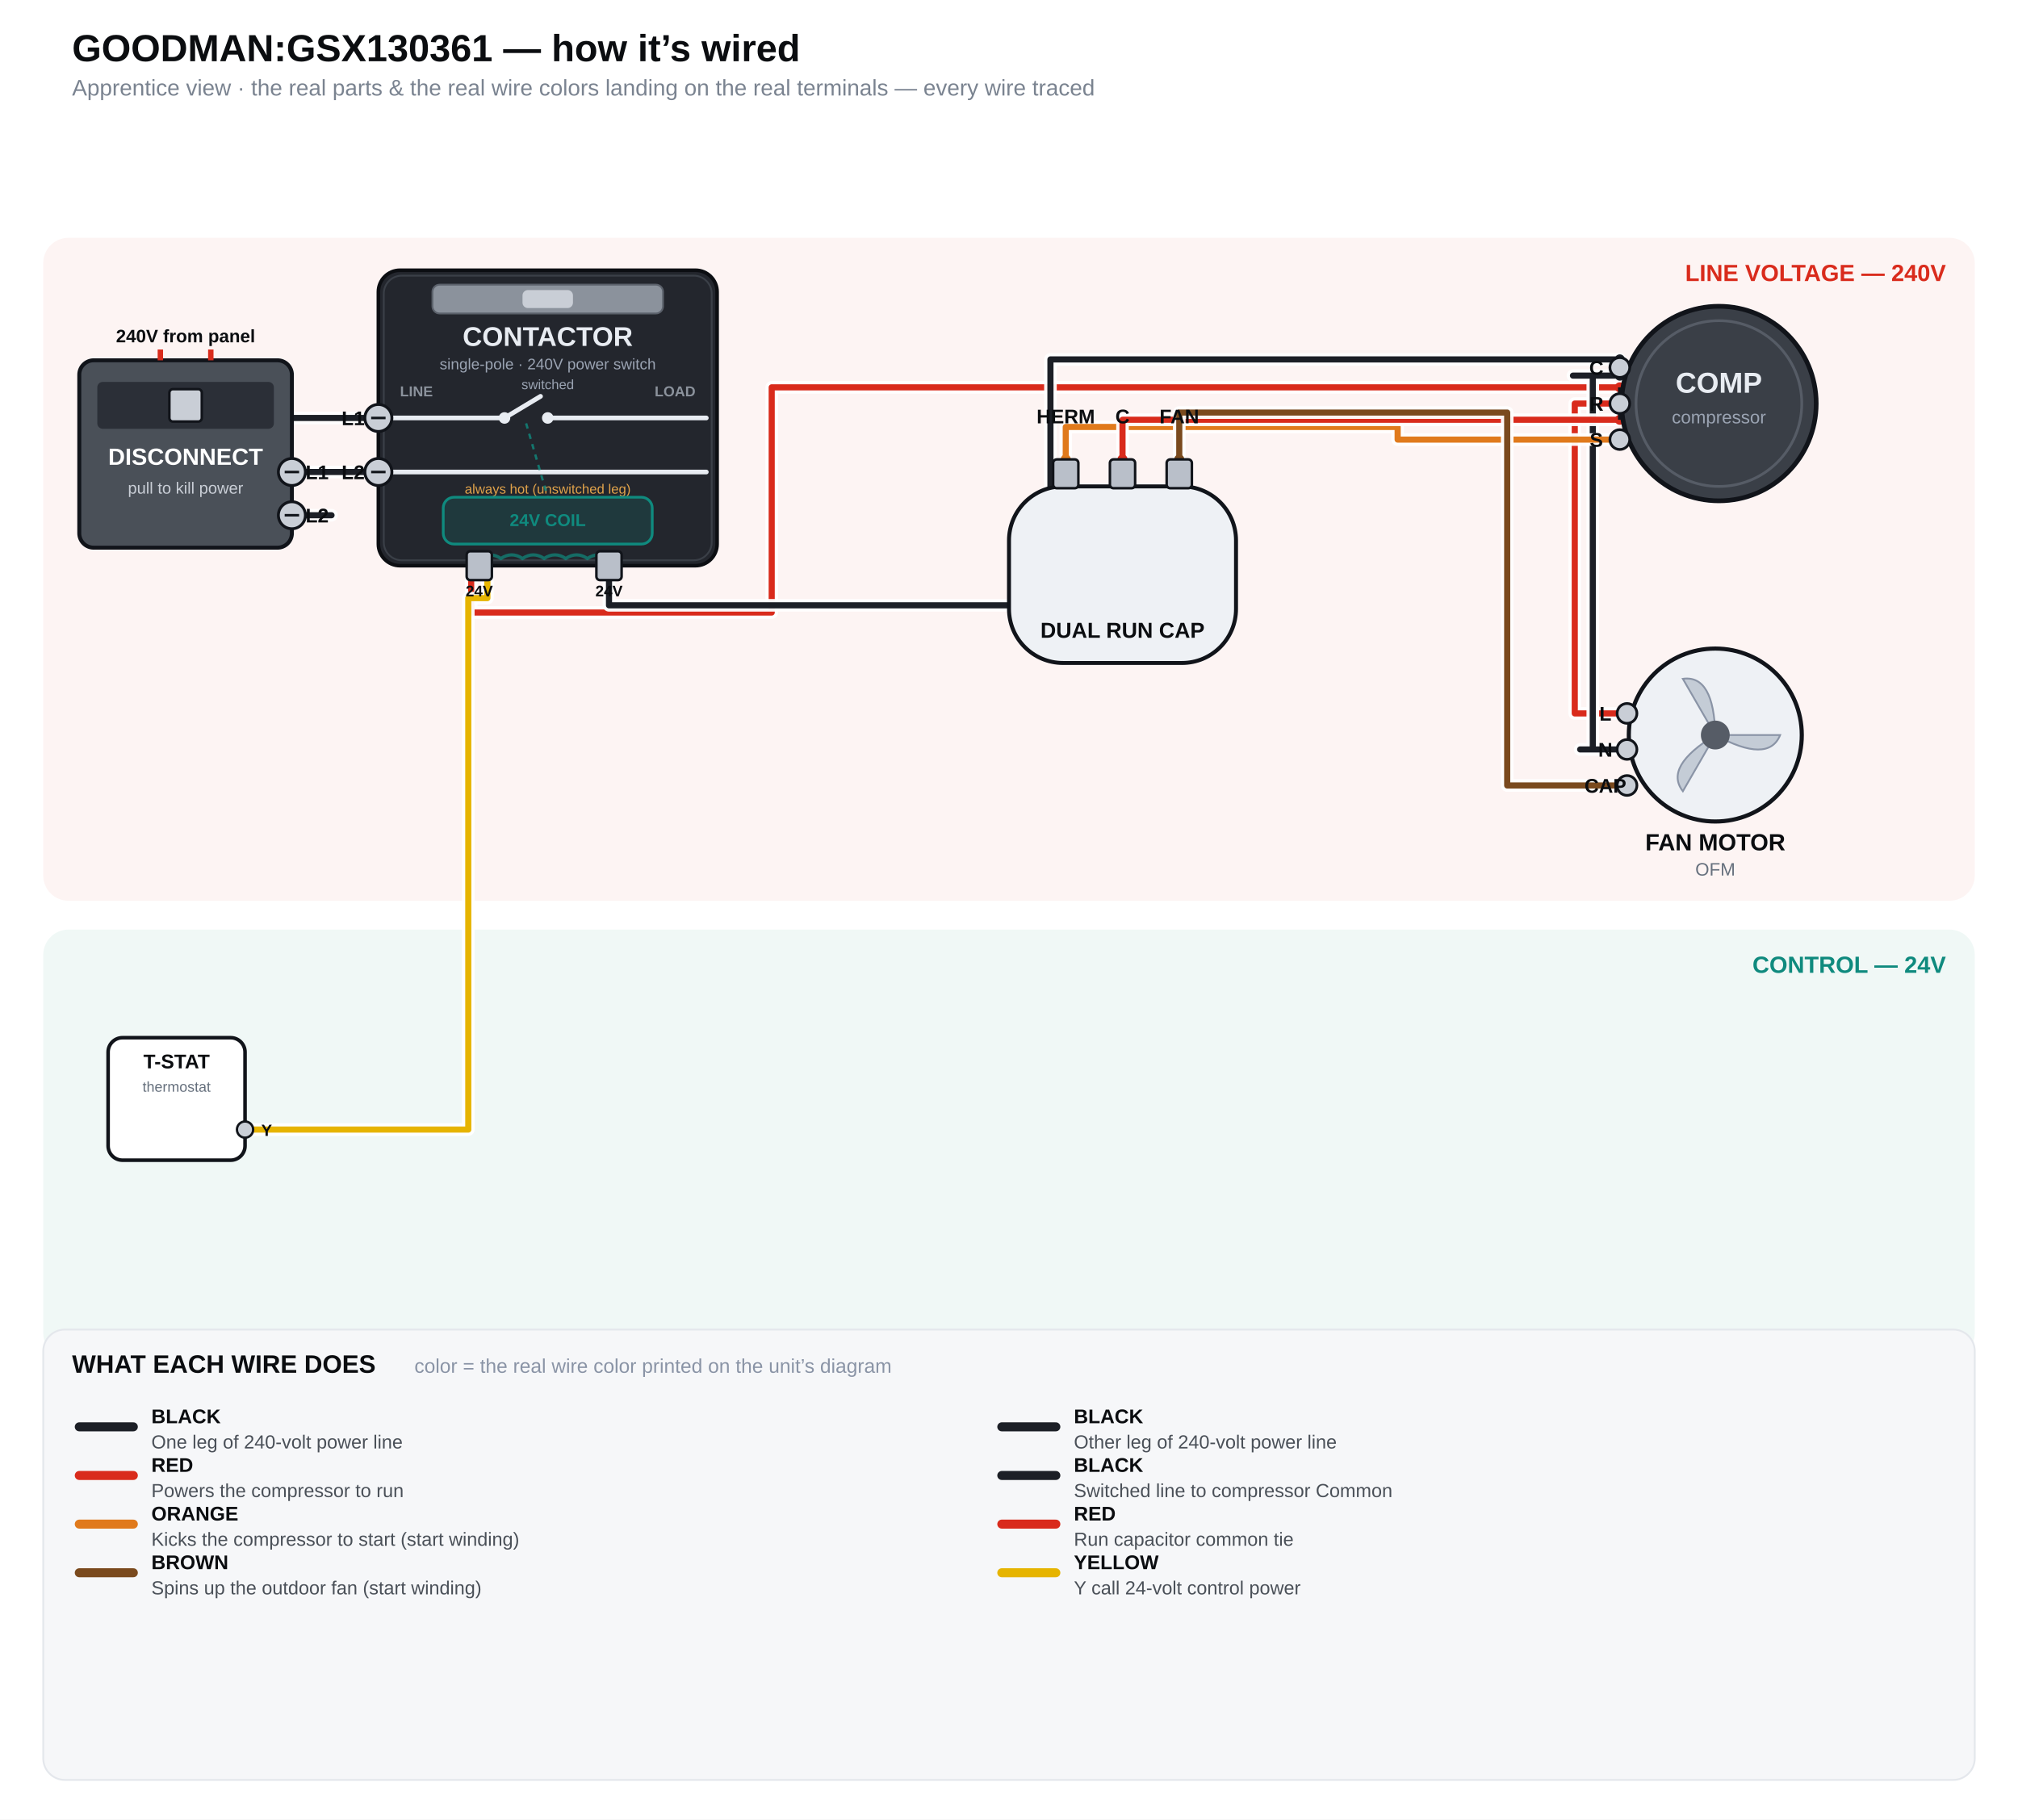
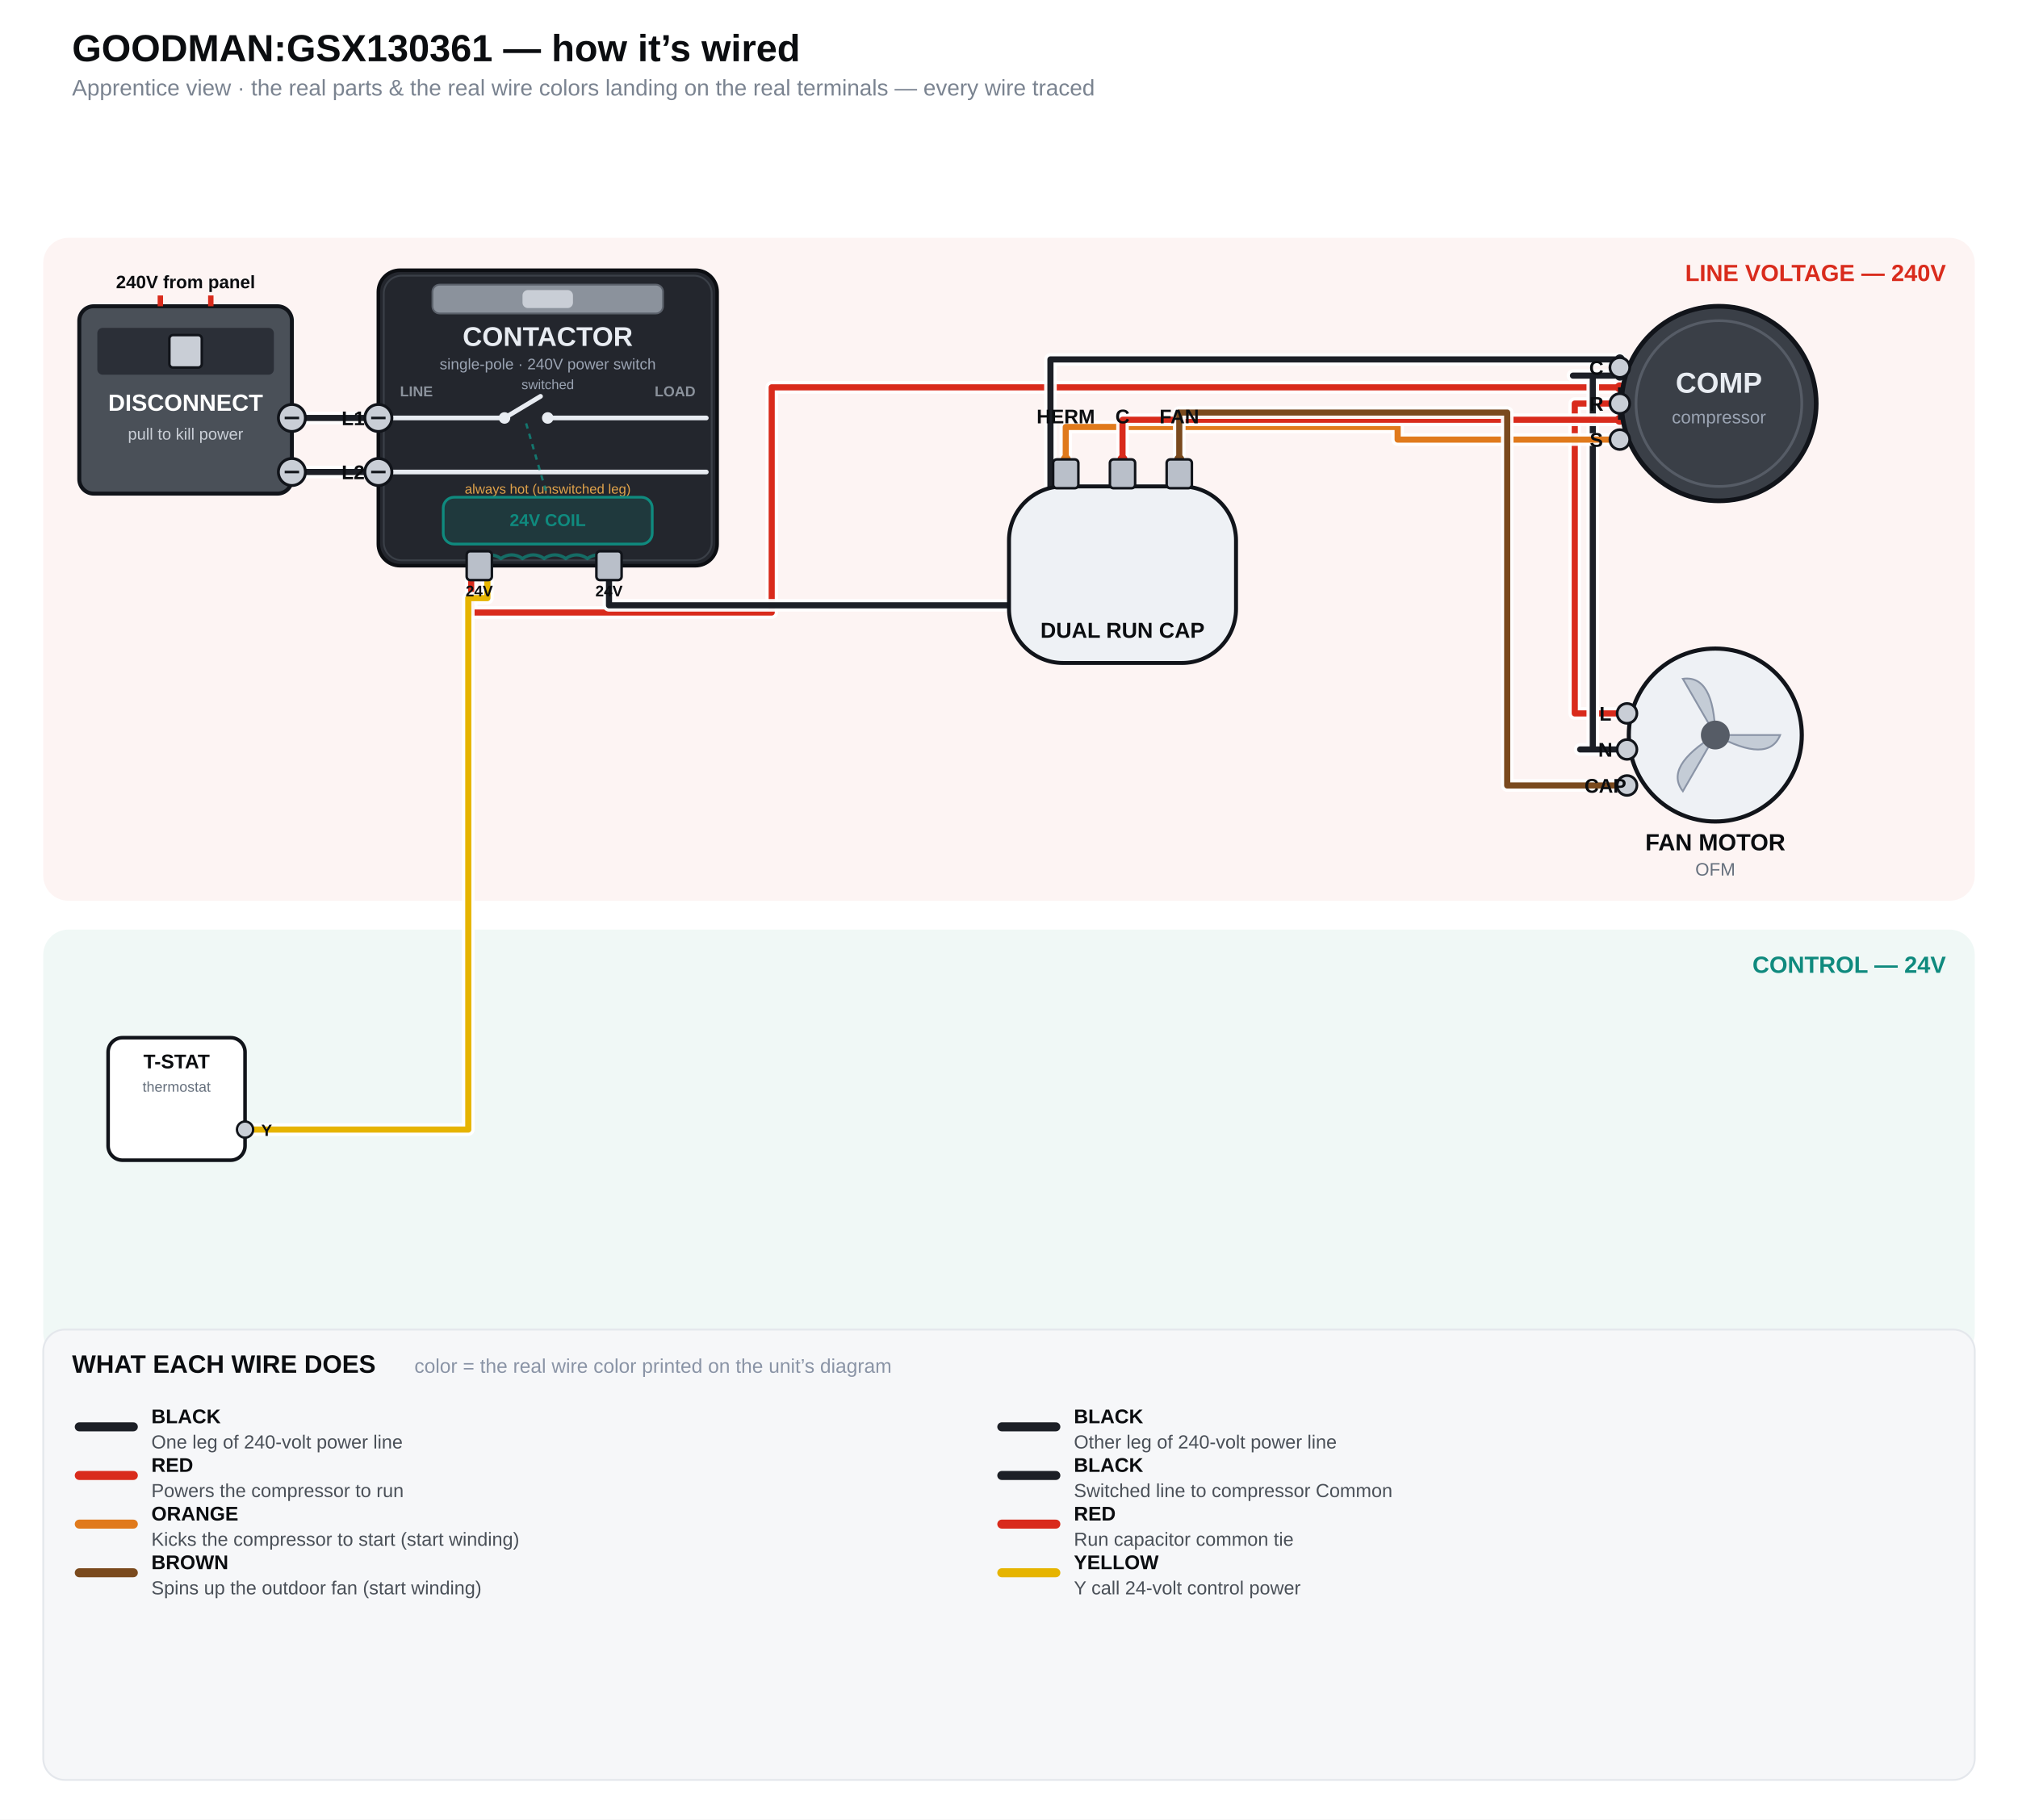
<svg xmlns="http://www.w3.org/2000/svg" width="1120" height="1010" viewBox="0 0 1120 1010" font-family="ui-sans-serif,system-ui,Arial,sans-serif">
  <rect x="0" y="0" width="1120" height="1010" fill="#ffffff" />
  <rect x="24" y="132" width="1072" height="368" rx="14" fill="#fdf4f3" />
  <rect x="24" y="516" width="1072" height="238" rx="14" fill="#f0f8f6" />
  <text x="40" y="34" font-size="21" font-weight="800" fill="#0b0d10">GOODMAN:GSX130361 — how it’s wired</text>
  <text x="40" y="53" font-size="12.5" fill="#7a8390">Apprentice view · the real parts &amp; the real wire colors landing on the real terminals — every wire traced</text>
  <text x="1080" y="156" text-anchor="end" font-size="13" font-weight="800" fill="#d92b1c">LINE VOLTAGE — 240V</text>
  <text x="1080" y="540" text-anchor="end" font-size="13" font-weight="800" fill="#0f8a7e">CONTROL — 24V</text>
-   <path d="M 162.0 262.0 L 180.0 262.0 L 150.0 262.0 L 150.0 232.0 L 192.0 232.0 L 210.0 232.0" fill="none" stroke="#ffffff" stroke-width="7" opacity="0.95" stroke-linejoin="round" stroke-linecap="round" />
-   <path data-conn="WHIP/L1|CONTACTOR/L1" d="M 162.0 262.0 L 180.0 262.0 L 150.0 262.0 L 150.0 232.0 L 192.0 232.0 L 210.0 232.0" fill="none" stroke="#1c1f26" stroke-width="3.4" stroke-linejoin="round" stroke-linecap="round" />
+   <path d="M 162.0 232.0 L 180.0 232.0 L 150.0 232.0 L 150.0 232.0 L 192.0 232.0 L 210.0 232.0" fill="none" stroke="#ffffff" stroke-width="7" opacity="0.95" stroke-linejoin="round" stroke-linecap="round" />
+   <path data-conn="WHIP/L1|CONTACTOR/L1" d="M 162.0 232.0 L 180.0 232.0 L 150.0 232.0 L 150.0 232.0 L 192.0 232.0 L 210.0 232.0" fill="none" stroke="#1c1f26" stroke-width="3.4" stroke-linejoin="round" stroke-linecap="round" />
+   <circle cx="162.0" cy="232.0" r="2.8" fill="#1c1f26" />
+   <circle cx="210.0" cy="232.0" r="2.8" fill="#1c1f26" />
+   <path d="M 162.0 262.0 L 184.0 262.0 L 159.0 262.0 L 159.0 262.0 L 188.0 262.0 L 210.0 262.0" fill="none" stroke="#ffffff" stroke-width="7" opacity="0.95" stroke-linejoin="round" stroke-linecap="round" />
+   <path data-conn="WHIP/L2|CONTACTOR/L2" d="M 162.0 262.0 L 184.0 262.0 L 159.0 262.0 L 159.0 262.0 L 188.0 262.0 L 210.0 262.0" fill="none" stroke="#1c1f26" stroke-width="3.4" stroke-linejoin="round" stroke-linecap="round" />
  <circle cx="162.0" cy="262.0" r="2.8" fill="#1c1f26" />
-   <circle cx="210.0" cy="232.0" r="2.8" fill="#1c1f26" />
-   <path d="M 162.0 286.0 L 184.0 286.0 L 159.0 286.0 L 159.0 262.0 L 188.0 262.0 L 210.0 262.0" fill="none" stroke="#ffffff" stroke-width="7" opacity="0.95" stroke-linejoin="round" stroke-linecap="round" />
-   <path data-conn="WHIP/L2|CONTACTOR/L2" d="M 162.0 286.0 L 184.0 286.0 L 159.0 286.0 L 159.0 262.0 L 188.0 262.0 L 210.0 262.0" fill="none" stroke="#1c1f26" stroke-width="3.4" stroke-linejoin="round" stroke-linecap="round" />
-   <circle cx="162.0" cy="286.0" r="2.8" fill="#1c1f26" />
  <circle cx="210.0" cy="262.0" r="2.8" fill="#1c1f26" />
  <path d="M 261.5 314.0 L 261.5 340.0 L 428.3 340.0 L 428.3 215.0 L 873.0 215.0 L 899.0 215.0" fill="none" stroke="#ffffff" stroke-width="7" opacity="0.95" stroke-linejoin="round" stroke-linecap="round" />
  <path data-conn="CONTACTOR/T1|COMP/R" d="M 261.5 314.0 L 261.5 340.0 L 428.3 340.0 L 428.3 215.0 L 873.0 215.0 L 899.0 215.0" fill="none" stroke="#d92b1c" stroke-width="3.4" stroke-linejoin="round" stroke-linecap="round" />
  <circle cx="261.5" cy="314.0" r="2.8" fill="#d92b1c" />
  <circle cx="899.0" cy="215.0" r="2.8" fill="#d92b1c" />
  <path d="M 899.0 224.0 L 881.0 224.0 L 874.0 224.0 L 874.0 396.0 L 885.0 396.0 L 903.0 396.0" fill="none" stroke="#ffffff" stroke-width="7" opacity="0.95" stroke-linejoin="round" stroke-linecap="round" />
  <path data-conn="COMP/R|OFM/L" d="M 899.0 224.0 L 881.0 224.0 L 874.0 224.0 L 874.0 396.0 L 885.0 396.0 L 903.0 396.0" fill="none" stroke="#d92b1c" stroke-width="3.4" stroke-linejoin="round" stroke-linecap="round" />
  <circle cx="899.0" cy="224.0" r="2.8" fill="#d92b1c" />
  <circle cx="903.0" cy="396.0" r="2.8" fill="#d92b1c" />
  <path d="M 338.0 314.0 L 338.0 336.0 L 583.0 336.0 L 583.0 199.5 L 877.0 199.5 L 899.0 199.5" fill="none" stroke="#ffffff" stroke-width="7" opacity="0.95" stroke-linejoin="round" stroke-linecap="round" />
  <path data-conn="CONTACTOR/T2|COMP/C" d="M 338.0 314.0 L 338.0 336.0 L 583.0 336.0 L 583.0 199.5 L 877.0 199.5 L 899.0 199.5" fill="none" stroke="#1c1f26" stroke-width="3.4" stroke-linejoin="round" stroke-linecap="round" />
  <circle cx="338.0" cy="314.0" r="2.8" fill="#1c1f26" />
  <circle cx="899.0" cy="199.5" r="2.8" fill="#1c1f26" />
  <path d="M 899.0 208.5 L 873.0 208.5 L 884.0 208.5 L 884.0 416.0 L 877.0 416.0 L 903.0 416.0" fill="none" stroke="#ffffff" stroke-width="7" opacity="0.95" stroke-linejoin="round" stroke-linecap="round" />
  <path data-conn="COMP/C|OFM/N" d="M 899.0 208.5 L 873.0 208.5 L 884.0 208.5 L 884.0 416.0 L 877.0 416.0 L 903.0 416.0" fill="none" stroke="#1c1f26" stroke-width="3.4" stroke-linejoin="round" stroke-linecap="round" />
  <circle cx="899.0" cy="208.5" r="2.8" fill="#1c1f26" />
  <circle cx="903.0" cy="416.0" r="2.8" fill="#1c1f26" />
  <path d="M 899.0 244.0 L 881.0 244.0 L 775.7 244.0 L 775.7 237.0 L 591.5 237.0 L 591.5 255.0" fill="none" stroke="#ffffff" stroke-width="7" opacity="0.95" stroke-linejoin="round" stroke-linecap="round" />
  <path data-conn="COMP/S|CAP/HERM" d="M 899.0 244.0 L 881.0 244.0 L 775.7 244.0 L 775.7 237.0 L 591.5 237.0 L 591.5 255.0" fill="none" stroke="#e07a1c" stroke-width="3.4" stroke-linejoin="round" stroke-linecap="round" />
  <circle cx="899.0" cy="244.0" r="2.8" fill="#e07a1c" />
  <circle cx="591.5" cy="255.0" r="2.8" fill="#e07a1c" />
  <path d="M 623.0 255.0 L 623.0 233.0 L 807.7 233.0 L 807.7 233.0 L 877.0 233.0 L 899.0 233.0" fill="none" stroke="#ffffff" stroke-width="7" opacity="0.95" stroke-linejoin="round" stroke-linecap="round" />
  <path data-conn="CAP/C|COMP/R" d="M 623.0 255.0 L 623.0 233.0 L 807.7 233.0 L 807.7 233.0 L 877.0 233.0 L 899.0 233.0" fill="none" stroke="#d92b1c" stroke-width="3.4" stroke-linejoin="round" stroke-linecap="round" />
  <circle cx="623.0" cy="255.0" r="2.8" fill="#d92b1c" />
  <circle cx="899.0" cy="233.0" r="2.8" fill="#d92b1c" />
  <path d="M 903.0 436.0 L 877.0 436.0 L 836.5 436.0 L 836.5 229.0 L 654.5 229.0 L 654.5 255.0" fill="none" stroke="#ffffff" stroke-width="7" opacity="0.95" stroke-linejoin="round" stroke-linecap="round" />
  <path data-conn="OFM/CAP|CAP/FAN" d="M 903.0 436.0 L 877.0 436.0 L 836.5 436.0 L 836.5 229.0 L 654.5 229.0 L 654.5 255.0" fill="none" stroke="#7a4a1e" stroke-width="3.4" stroke-linejoin="round" stroke-linecap="round" />
  <circle cx="903.0" cy="436.0" r="2.8" fill="#7a4a1e" />
  <circle cx="654.5" cy="255.0" r="2.8" fill="#7a4a1e" />
  <path d="M 136.0 627.0 L 154.0 627.0 L 259.9 627.0 L 259.9 332.0 L 270.5 332.0 L 270.5 314.0" fill="none" stroke="#ffffff" stroke-width="7" opacity="0.95" stroke-linejoin="round" stroke-linecap="round" />
  <path data-conn="TSTAT/Y|CONTACTOR/A1" d="M 136.0 627.0 L 154.0 627.0 L 259.9 627.0 L 259.9 332.0 L 270.5 332.0 L 270.5 314.0" fill="none" stroke="#e6b400" stroke-width="3.4" stroke-linejoin="round" stroke-linecap="round" />
  <circle cx="136.0" cy="627.0" r="2.8" fill="#e6b400" />
  <circle cx="270.5" cy="314.0" r="2.8" fill="#e6b400" />
  <line x1="261.5" y1="314.0" x2="270.5" y2="314.0" stroke="#11141a" stroke-width="2" />
  <circle cx="266.0" cy="314.0" r="4.5" fill="#11141a" />
  <line x1="899.0" y1="215.0" x2="899.0" y2="233.0" stroke="#11141a" stroke-width="2" />
  <circle cx="899.0" cy="224.0" r="4.5" fill="#11141a" />
  <line x1="899.0" y1="199.5" x2="899.0" y2="208.5" stroke="#11141a" stroke-width="2" />
  <circle cx="899.0" cy="204.0" r="4.5" fill="#11141a" />
  <g data-part="WHIP">
-     <rect x="44.0" y="200.0" width="118" height="104" rx="8" fill="#4a5058" stroke="#11141a" stroke-width="2.2" />
-     <rect x="54.0" y="212.0" width="98" height="26" rx="3" fill="#2b2f37" />
-     <rect x="94.0" y="216.0" width="18" height="18" rx="2" fill="#c9ced6" stroke="#11141a" stroke-width="1.4" />
-     <text x="103.0" y="258.0" text-anchor="middle" font-size="13" font-weight="800" fill="#fff">DISCONNECT</text>
-     <text x="103.0" y="274.0" text-anchor="middle" font-size="9" fill="#c9ced6">pull to kill power</text>
-     <text x="103.0" y="190.0" text-anchor="middle" font-size="10" font-weight="700" fill="#0b0d10">240V from panel</text>
-     <line x1="89.0" y1="200.0" x2="89.0" y2="194.0" stroke="#d92b1c" stroke-width="3" />
-     <line x1="117.0" y1="200.0" x2="117.0" y2="194.0" stroke="#d92b1c" stroke-width="3" />
+     <rect x="44.0" y="170.0" width="118" height="104" rx="8" fill="#4a5058" stroke="#11141a" stroke-width="2.2" />
+     <rect x="54.0" y="182.0" width="98" height="26" rx="3" fill="#2b2f37" />
+     <rect x="94.0" y="186.0" width="18" height="18" rx="2" fill="#c9ced6" stroke="#11141a" stroke-width="1.4" />
+     <text x="103.0" y="228.0" text-anchor="middle" font-size="13" font-weight="800" fill="#fff">DISCONNECT</text>
+     <text x="103.0" y="244.0" text-anchor="middle" font-size="9" fill="#c9ced6">pull to kill power</text>
+     <text x="103.0" y="160.0" text-anchor="middle" font-size="10" font-weight="700" fill="#0b0d10">240V from panel</text>
+     <line x1="89.0" y1="170.0" x2="89.0" y2="164.0" stroke="#d92b1c" stroke-width="3" />
+     <line x1="117.0" y1="170.0" x2="117.0" y2="164.0" stroke="#d92b1c" stroke-width="3" />
+     <circle cx="162.0" cy="232.0" r="7.5" fill="#c9ced6" stroke="#11141a" stroke-width="1.6" />
+     <line x1="158.0" y1="232.0" x2="166.0" y2="232.0" stroke="#11141a" stroke-width="1.4" />
    <circle cx="162.0" cy="262.0" r="7.5" fill="#c9ced6" stroke="#11141a" stroke-width="1.6" />
    <line x1="158.0" y1="262.0" x2="166.0" y2="262.0" stroke="#11141a" stroke-width="1.4" />
-     <text x="176.0" y="266.0" text-anchor="middle" font-size="11" font-weight="700" fill="#0b0d10">L1</text>
-     <circle cx="162.0" cy="286.0" r="7.5" fill="#c9ced6" stroke="#11141a" stroke-width="1.6" />
-     <line x1="158.0" y1="286.0" x2="166.0" y2="286.0" stroke="#11141a" stroke-width="1.4" />
-     <text x="176.0" y="290.0" text-anchor="middle" font-size="11" font-weight="700" fill="#0b0d10">L2</text>
  </g>
  <g data-part="CONTACTOR">
    <rect x="210.0" y="150.0" width="188" height="164" rx="12" fill="#23262d" stroke="#0c0e12" stroke-width="2" />
    <rect x="213.0" y="153.0" width="182" height="158" rx="10" fill="none" stroke="#3a3f47" stroke-width="1" />
    <rect x="240.0" y="158.0" width="128" height="16" rx="4" fill="#8b929c" stroke="#5b616b" stroke-width="1" />
    <rect x="290.0" y="161.0" width="28" height="10" rx="3" fill="#c9ced6" />
    <text x="304.0" y="192.0" text-anchor="middle" font-size="15" font-weight="800" fill="#e8ecf2">CONTACTOR</text>
    <text x="304.0" y="205.0" text-anchor="middle" font-size="8.5" fill="#9aa3b2">single-pole · 240V power switch</text>
    <text x="222.0" y="220.0" font-size="8" font-weight="700" fill="#8b929c">LINE</text>
    <text x="386.0" y="220.0" text-anchor="end" font-size="8" font-weight="700" fill="#8b929c">LOAD</text>
    <line x1="216.0" y1="232.0" x2="280.0" y2="232.0" stroke="#e8ecf2" stroke-width="2.6" stroke-linecap="round" />
    <circle cx="280.0" cy="232.0" r="3.2" fill="#e8ecf2" />
    <line x1="280.0" y1="232.0" x2="300.0" y2="220.0" stroke="#e8ecf2" stroke-width="2.6" stroke-linecap="round" />
    <circle cx="304.0" cy="232.0" r="3.2" fill="#e8ecf2" />
    <line x1="304.0" y1="232.0" x2="392.0" y2="232.0" stroke="#e8ecf2" stroke-width="2.6" stroke-linecap="round" />
    <text x="304.0" y="216.0" text-anchor="middle" font-size="7.5" fill="#9aa3b2">switched</text>
    <line x1="216.0" y1="262.0" x2="392.0" y2="262.0" stroke="#e8ecf2" stroke-width="2.6" stroke-linecap="round" />
    <text x="304.0" y="274.0" text-anchor="middle" font-size="7.5" fill="#e0a24a">always hot (unswitched leg)</text>
    <rect x="246.0" y="276.0" width="116" height="26" rx="6" fill="#0f8a7e" fill-opacity="0.20" stroke="#0f8a7e" stroke-width="1.5" />
    <text x="304.0" y="292.0" text-anchor="middle" font-size="9.5" font-weight="800" fill="#0f8a7e">24V COIL</text>
    <path d="M 266.0 310.0 Q 272.0 306.0 278.0 310.0 Q 284.0 306.0 290.0 310.0 Q 296.0 306.0 302.0 310.0 Q 308.0 306.0 314.0 310.0 Q 320.0 306.0 326.0 310.0 Q 332.0 306.0 338.0 310.0" fill="none" stroke="#0f8a7e" stroke-width="1.8" opacity="0.7" />
    <line x1="292.0" y1="235.0" x2="304.0" y2="276.0" stroke="#0f8a7e" stroke-width="1.3" stroke-dasharray="3 3" opacity="0.8" />
    <circle cx="210.0" cy="232.0" r="7.5" fill="#c9ced6" stroke="#11141a" stroke-width="1.6" />
    <line x1="206.0" y1="232.0" x2="214.0" y2="232.0" stroke="#11141a" stroke-width="1.4" />
    <text x="196.0" y="236.0" text-anchor="middle" font-size="11" font-weight="700" fill="#0b0d10">L1</text>
    <circle cx="210.0" cy="262.0" r="7.5" fill="#c9ced6" stroke="#11141a" stroke-width="1.6" />
    <line x1="206.0" y1="262.0" x2="214.0" y2="262.0" stroke="#11141a" stroke-width="1.4" />
    <text x="196.0" y="266.0" text-anchor="middle" font-size="11" font-weight="700" fill="#0b0d10">L2</text>
    <rect x="259.0" y="306.0" width="14" height="16" rx="2" fill="#b9bfc9" stroke="#11141a" stroke-width="1.4" />
    <text x="266.0" y="331.0" text-anchor="middle" font-size="8.5" font-weight="700" fill="#0b0d10">24V</text>
    <rect x="331.0" y="306.0" width="14" height="16" rx="2" fill="#b9bfc9" stroke="#11141a" stroke-width="1.4" />
    <text x="338.0" y="331.0" text-anchor="middle" font-size="8.5" font-weight="700" fill="#0b0d10">24V</text>
  </g>
  <g data-part="COMP">
    <circle cx="954.0" cy="224.0" r="54" fill="#3a3f47" stroke="#11141a" stroke-width="2.6" />
    <circle cx="954.0" cy="224.0" r="46" fill="none" stroke="#565c66" stroke-width="1.5" />
    <text x="954.0" y="218.0" text-anchor="middle" font-size="16" font-weight="800" fill="#e8ecf2">COMP</text>
    <text x="954.0" y="235.0" text-anchor="middle" font-size="10" fill="#9aa3b2">compressor</text>
    <circle cx="899.0" cy="204.0" r="5.5" fill="#c9ced6" stroke="#11141a" stroke-width="1.5" />
    <text x="886.0" y="208.0" text-anchor="middle" font-size="11" font-weight="700" fill="#0b0d10">C</text>
    <circle cx="899.0" cy="224.0" r="5.5" fill="#c9ced6" stroke="#11141a" stroke-width="1.5" />
    <text x="886.0" y="228.0" text-anchor="middle" font-size="11" font-weight="700" fill="#0b0d10">R</text>
    <circle cx="899.0" cy="244.0" r="5.5" fill="#c9ced6" stroke="#11141a" stroke-width="1.5" />
    <text x="886.0" y="248.0" text-anchor="middle" font-size="11" font-weight="700" fill="#0b0d10">S</text>
  </g>
  <g data-part="OFM">
    <circle cx="952.0" cy="408.0" r="48" fill="#eef1f5" stroke="#11141a" stroke-width="2.3" />
    <path d="M 952.0 408.0 Q 981.5 424.1 988.0 408.0 Z" fill="#c4ccd6" stroke="#8a94a6" stroke-width="1" />
    <path d="M 952.0 408.0 Q 923.3 425.5 934.0 439.2 Z" fill="#c4ccd6" stroke="#8a94a6" stroke-width="1" />
    <path d="M 952.0 408.0 Q 951.2 374.4 934.0 376.8 Z" fill="#c4ccd6" stroke="#8a94a6" stroke-width="1" />
    <circle cx="952.0" cy="408.0" r="8" fill="#565c66" />
    <text x="952.0" y="472.0" text-anchor="middle" font-size="13" font-weight="800" fill="#0b0d10">FAN MOTOR</text>
    <text x="952.0" y="486.0" text-anchor="middle" font-size="10" fill="#66707d">OFM</text>
    <circle cx="903.0" cy="396.0" r="5.5" fill="#c9ced6" stroke="#11141a" stroke-width="1.5" />
    <text x="891.0" y="400.0" text-anchor="middle" font-size="11" font-weight="700" fill="#0b0d10">L</text>
    <circle cx="903.0" cy="416.0" r="5.5" fill="#c9ced6" stroke="#11141a" stroke-width="1.5" />
    <text x="891.0" y="420.0" text-anchor="middle" font-size="11" font-weight="700" fill="#0b0d10">N</text>
    <circle cx="903.0" cy="436.0" r="5.5" fill="#c9ced6" stroke="#11141a" stroke-width="1.5" />
    <text x="891.0" y="440.0" text-anchor="middle" font-size="11" font-weight="700" fill="#0b0d10">CAP</text>
  </g>
  <g data-part="CAP">
    <rect x="560.0" y="270.0" width="126" height="98" rx="30" fill="#eef1f5" stroke="#11141a" stroke-width="2.2" />
    <text x="623.0" y="354.0" text-anchor="middle" font-size="12" font-weight="800" fill="#0b0d10">DUAL RUN CAP</text>
    <rect x="584.5" y="255.0" width="14" height="16" rx="2" fill="#b9bfc9" stroke="#11141a" stroke-width="1.4" />
    <text x="591.5" y="235.0" text-anchor="middle" font-size="11" font-weight="700" fill="#0b0d10">HERM</text>
    <rect x="616.0" y="255.0" width="14" height="16" rx="2" fill="#b9bfc9" stroke="#11141a" stroke-width="1.4" />
    <text x="623.0" y="235.0" text-anchor="middle" font-size="11" font-weight="700" fill="#0b0d10">C</text>
    <rect x="647.5" y="255.0" width="14" height="16" rx="2" fill="#b9bfc9" stroke="#11141a" stroke-width="1.4" />
    <text x="654.5" y="235.0" text-anchor="middle" font-size="11" font-weight="700" fill="#0b0d10">FAN</text>
  </g>
  <g data-part="TSTAT">
    <rect x="60.0" y="576.0" width="76" height="68" rx="8" fill="#fff" stroke="#11141a" stroke-width="2" />
    <text x="98.0" y="593.0" text-anchor="middle" font-size="11" font-weight="800" fill="#0b0d10">T-STAT</text>
    <text x="98.0" y="606.0" text-anchor="middle" font-size="8" fill="#66707d">thermostat</text>
    <circle cx="136.0" cy="627.0" r="4.5" fill="#c9ced6" stroke="#11141a" stroke-width="1.3" />
    <text x="148.0" y="630.5" text-anchor="middle" font-size="9" font-weight="700" fill="#0b0d10">Y</text>
  </g>
  <rect x="24" y="738.0" width="1072" height="250" rx="12" fill="#f6f7f9" stroke="#e4e7ec" stroke-width="1" />
  <text x="40" y="762.0" font-size="14" font-weight="800" fill="#0b0d10">WHAT EACH WIRE DOES</text>
  <text x="230" y="762.0" font-size="11" fill="#8a94a6">color = the real wire color printed on the unit’s diagram</text>
  <line x1="44.0" y1="792.0" x2="74.0" y2="792.0" stroke="#1c1f26" stroke-width="5" stroke-linecap="round" />
  <text x="84.0" y="790.0" font-size="11" font-weight="700" fill="#0b0d10">BLACK</text>
  <text x="84.0" y="804.0" font-size="10.5" fill="#4a5058">One leg of 240-volt power line</text>
  <line x1="556.0" y1="792.0" x2="586.0" y2="792.0" stroke="#1c1f26" stroke-width="5" stroke-linecap="round" />
  <text x="596.0" y="790.0" font-size="11" font-weight="700" fill="#0b0d10">BLACK</text>
  <text x="596.0" y="804.0" font-size="10.5" fill="#4a5058">Other leg of 240-volt power line</text>
  <line x1="44.0" y1="819.0" x2="74.0" y2="819.0" stroke="#d92b1c" stroke-width="5" stroke-linecap="round" />
  <text x="84.0" y="817.0" font-size="11" font-weight="700" fill="#0b0d10">RED</text>
  <text x="84.0" y="831.0" font-size="10.5" fill="#4a5058">Powers the compressor to run</text>
  <line x1="556.0" y1="819.0" x2="586.0" y2="819.0" stroke="#1c1f26" stroke-width="5" stroke-linecap="round" />
  <text x="596.0" y="817.0" font-size="11" font-weight="700" fill="#0b0d10">BLACK</text>
  <text x="596.0" y="831.0" font-size="10.5" fill="#4a5058">Switched line to compressor Common</text>
  <line x1="44.0" y1="846.0" x2="74.0" y2="846.0" stroke="#e07a1c" stroke-width="5" stroke-linecap="round" />
  <text x="84.0" y="844.0" font-size="11" font-weight="700" fill="#0b0d10">ORANGE</text>
  <text x="84.0" y="858.0" font-size="10.5" fill="#4a5058">Kicks the compressor to start (start winding)</text>
  <line x1="556.0" y1="846.0" x2="586.0" y2="846.0" stroke="#d92b1c" stroke-width="5" stroke-linecap="round" />
  <text x="596.0" y="844.0" font-size="11" font-weight="700" fill="#0b0d10">RED</text>
  <text x="596.0" y="858.0" font-size="10.5" fill="#4a5058">Run capacitor common tie</text>
  <line x1="44.0" y1="873.0" x2="74.0" y2="873.0" stroke="#7a4a1e" stroke-width="5" stroke-linecap="round" />
  <text x="84.0" y="871.0" font-size="11" font-weight="700" fill="#0b0d10">BROWN</text>
  <text x="84.0" y="885.0" font-size="10.5" fill="#4a5058">Spins up the outdoor fan (start winding)</text>
  <line x1="556.0" y1="873.0" x2="586.0" y2="873.0" stroke="#e6b400" stroke-width="5" stroke-linecap="round" />
  <text x="596.0" y="871.0" font-size="11" font-weight="700" fill="#0b0d10">YELLOW</text>
  <text x="596.0" y="885.0" font-size="10.5" fill="#4a5058">Y call 24-volt control power</text>
</svg>
